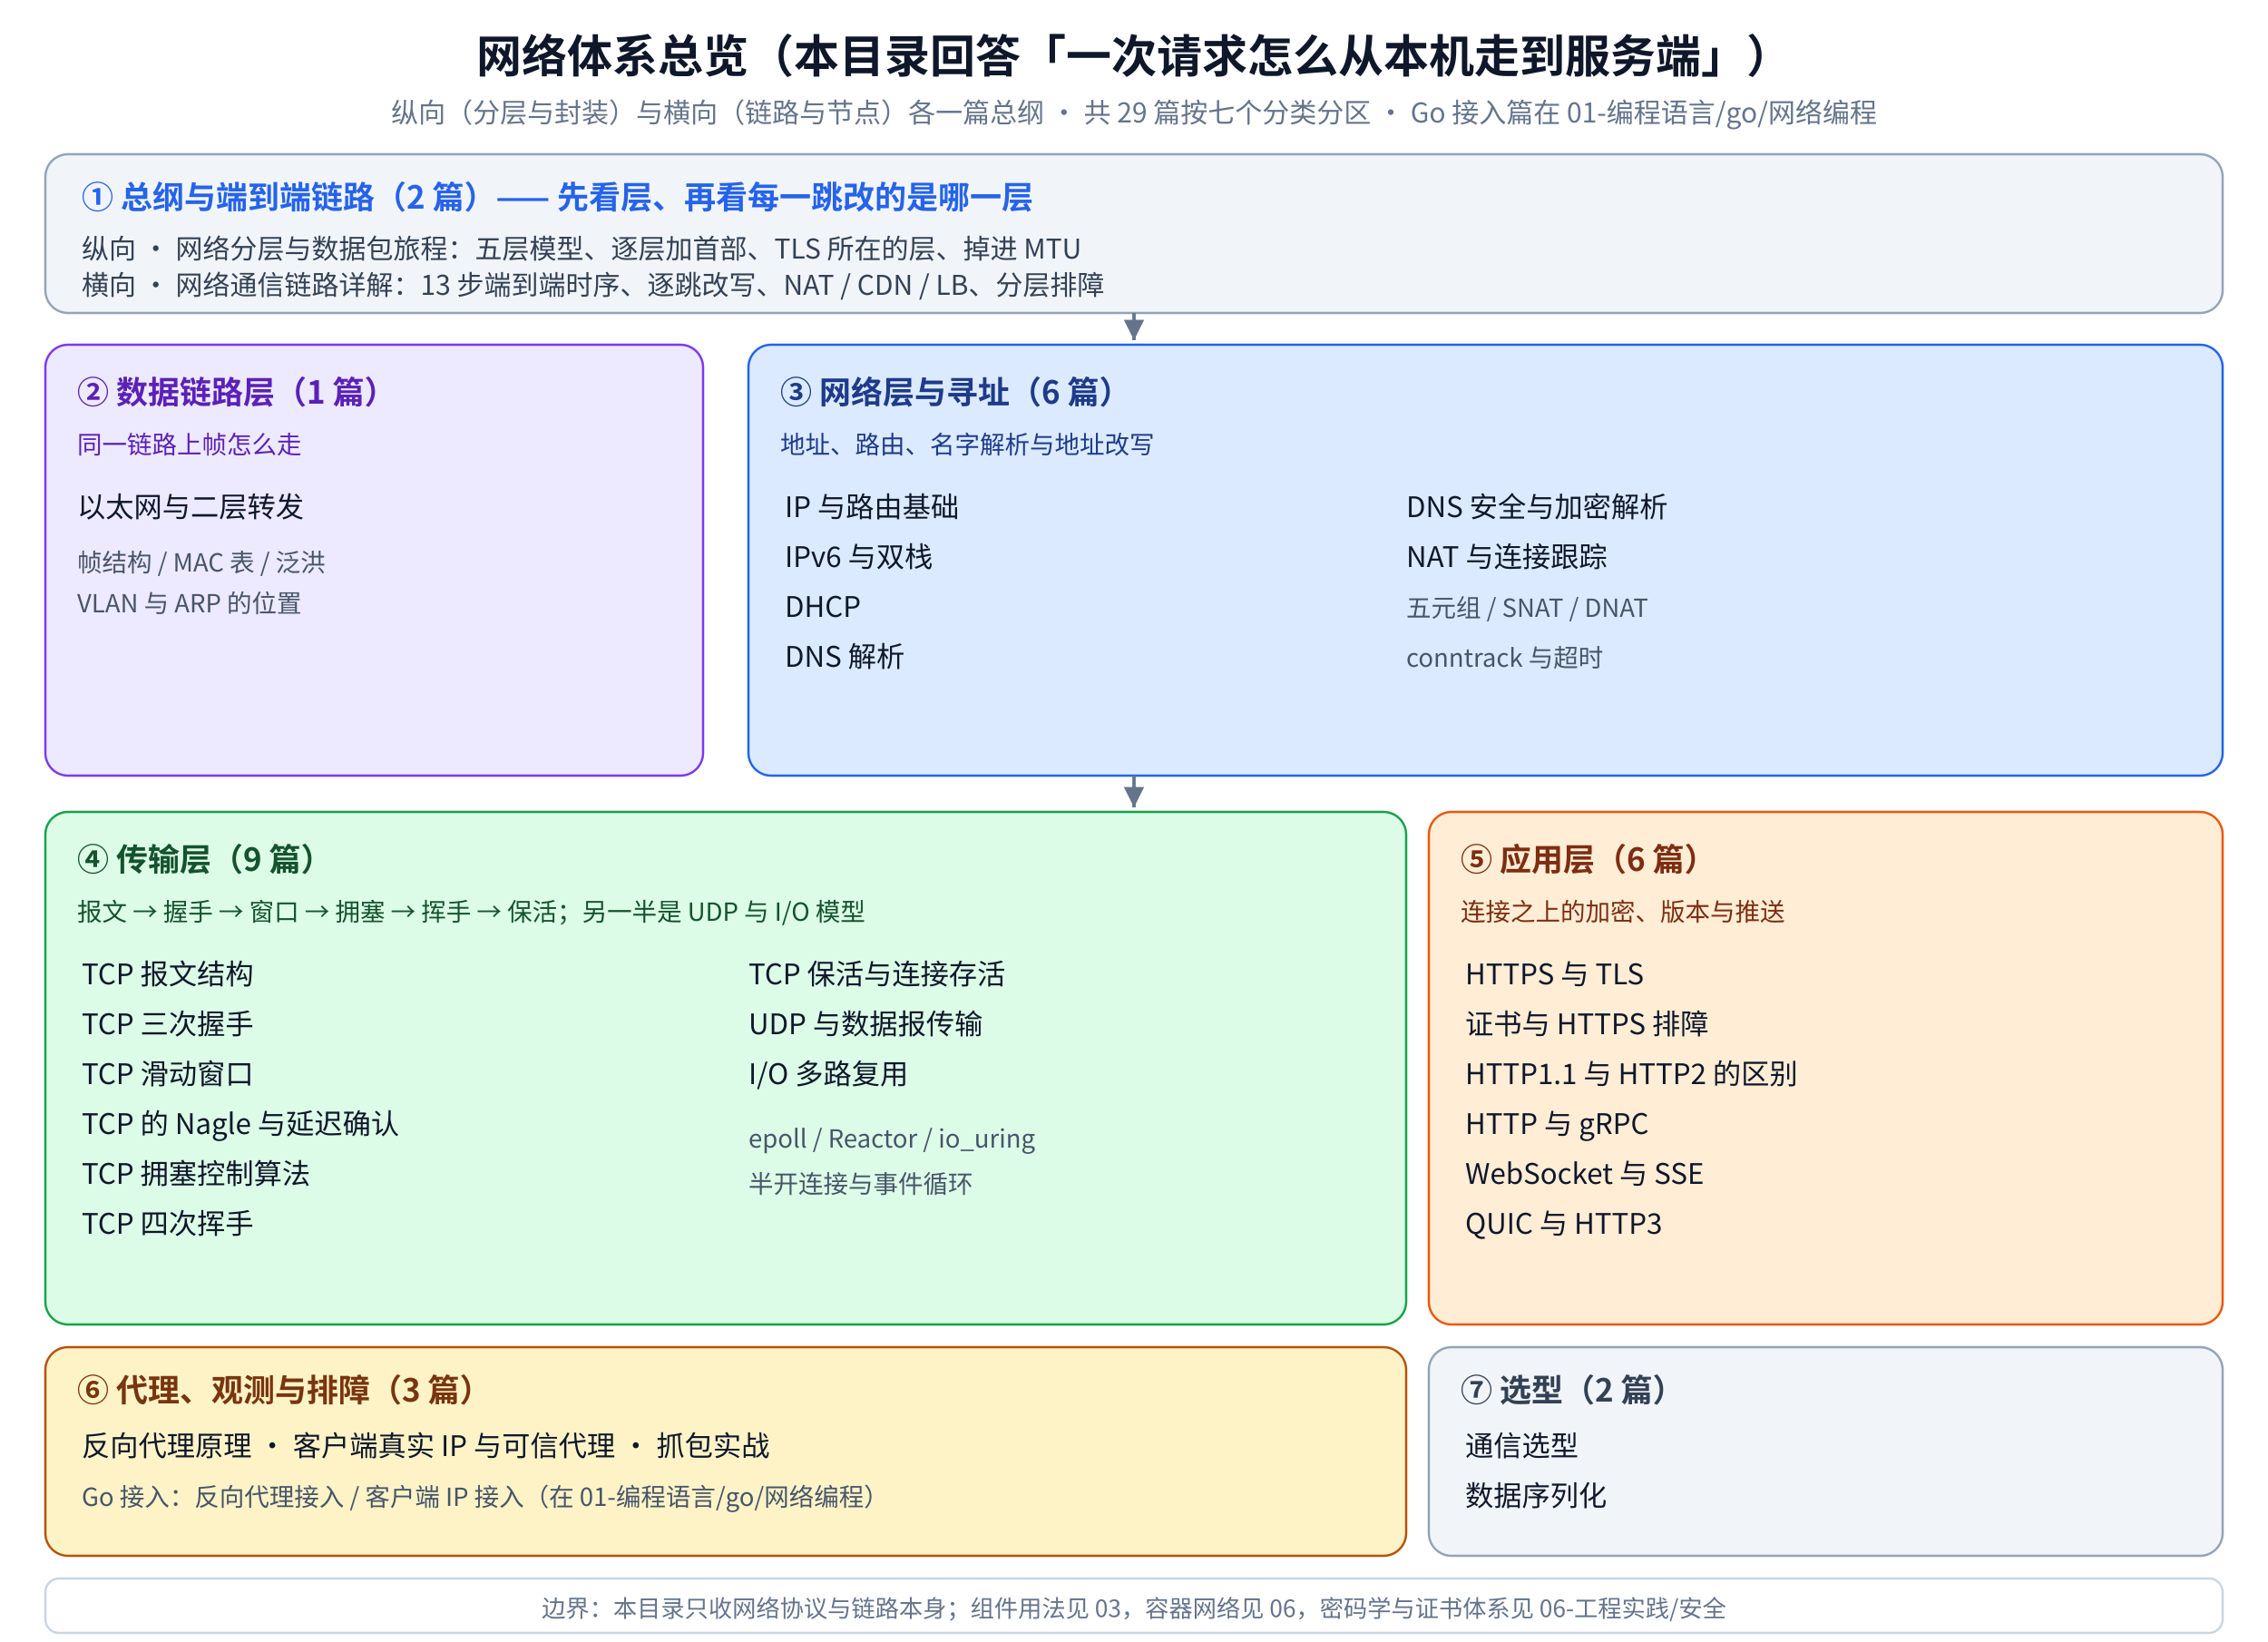
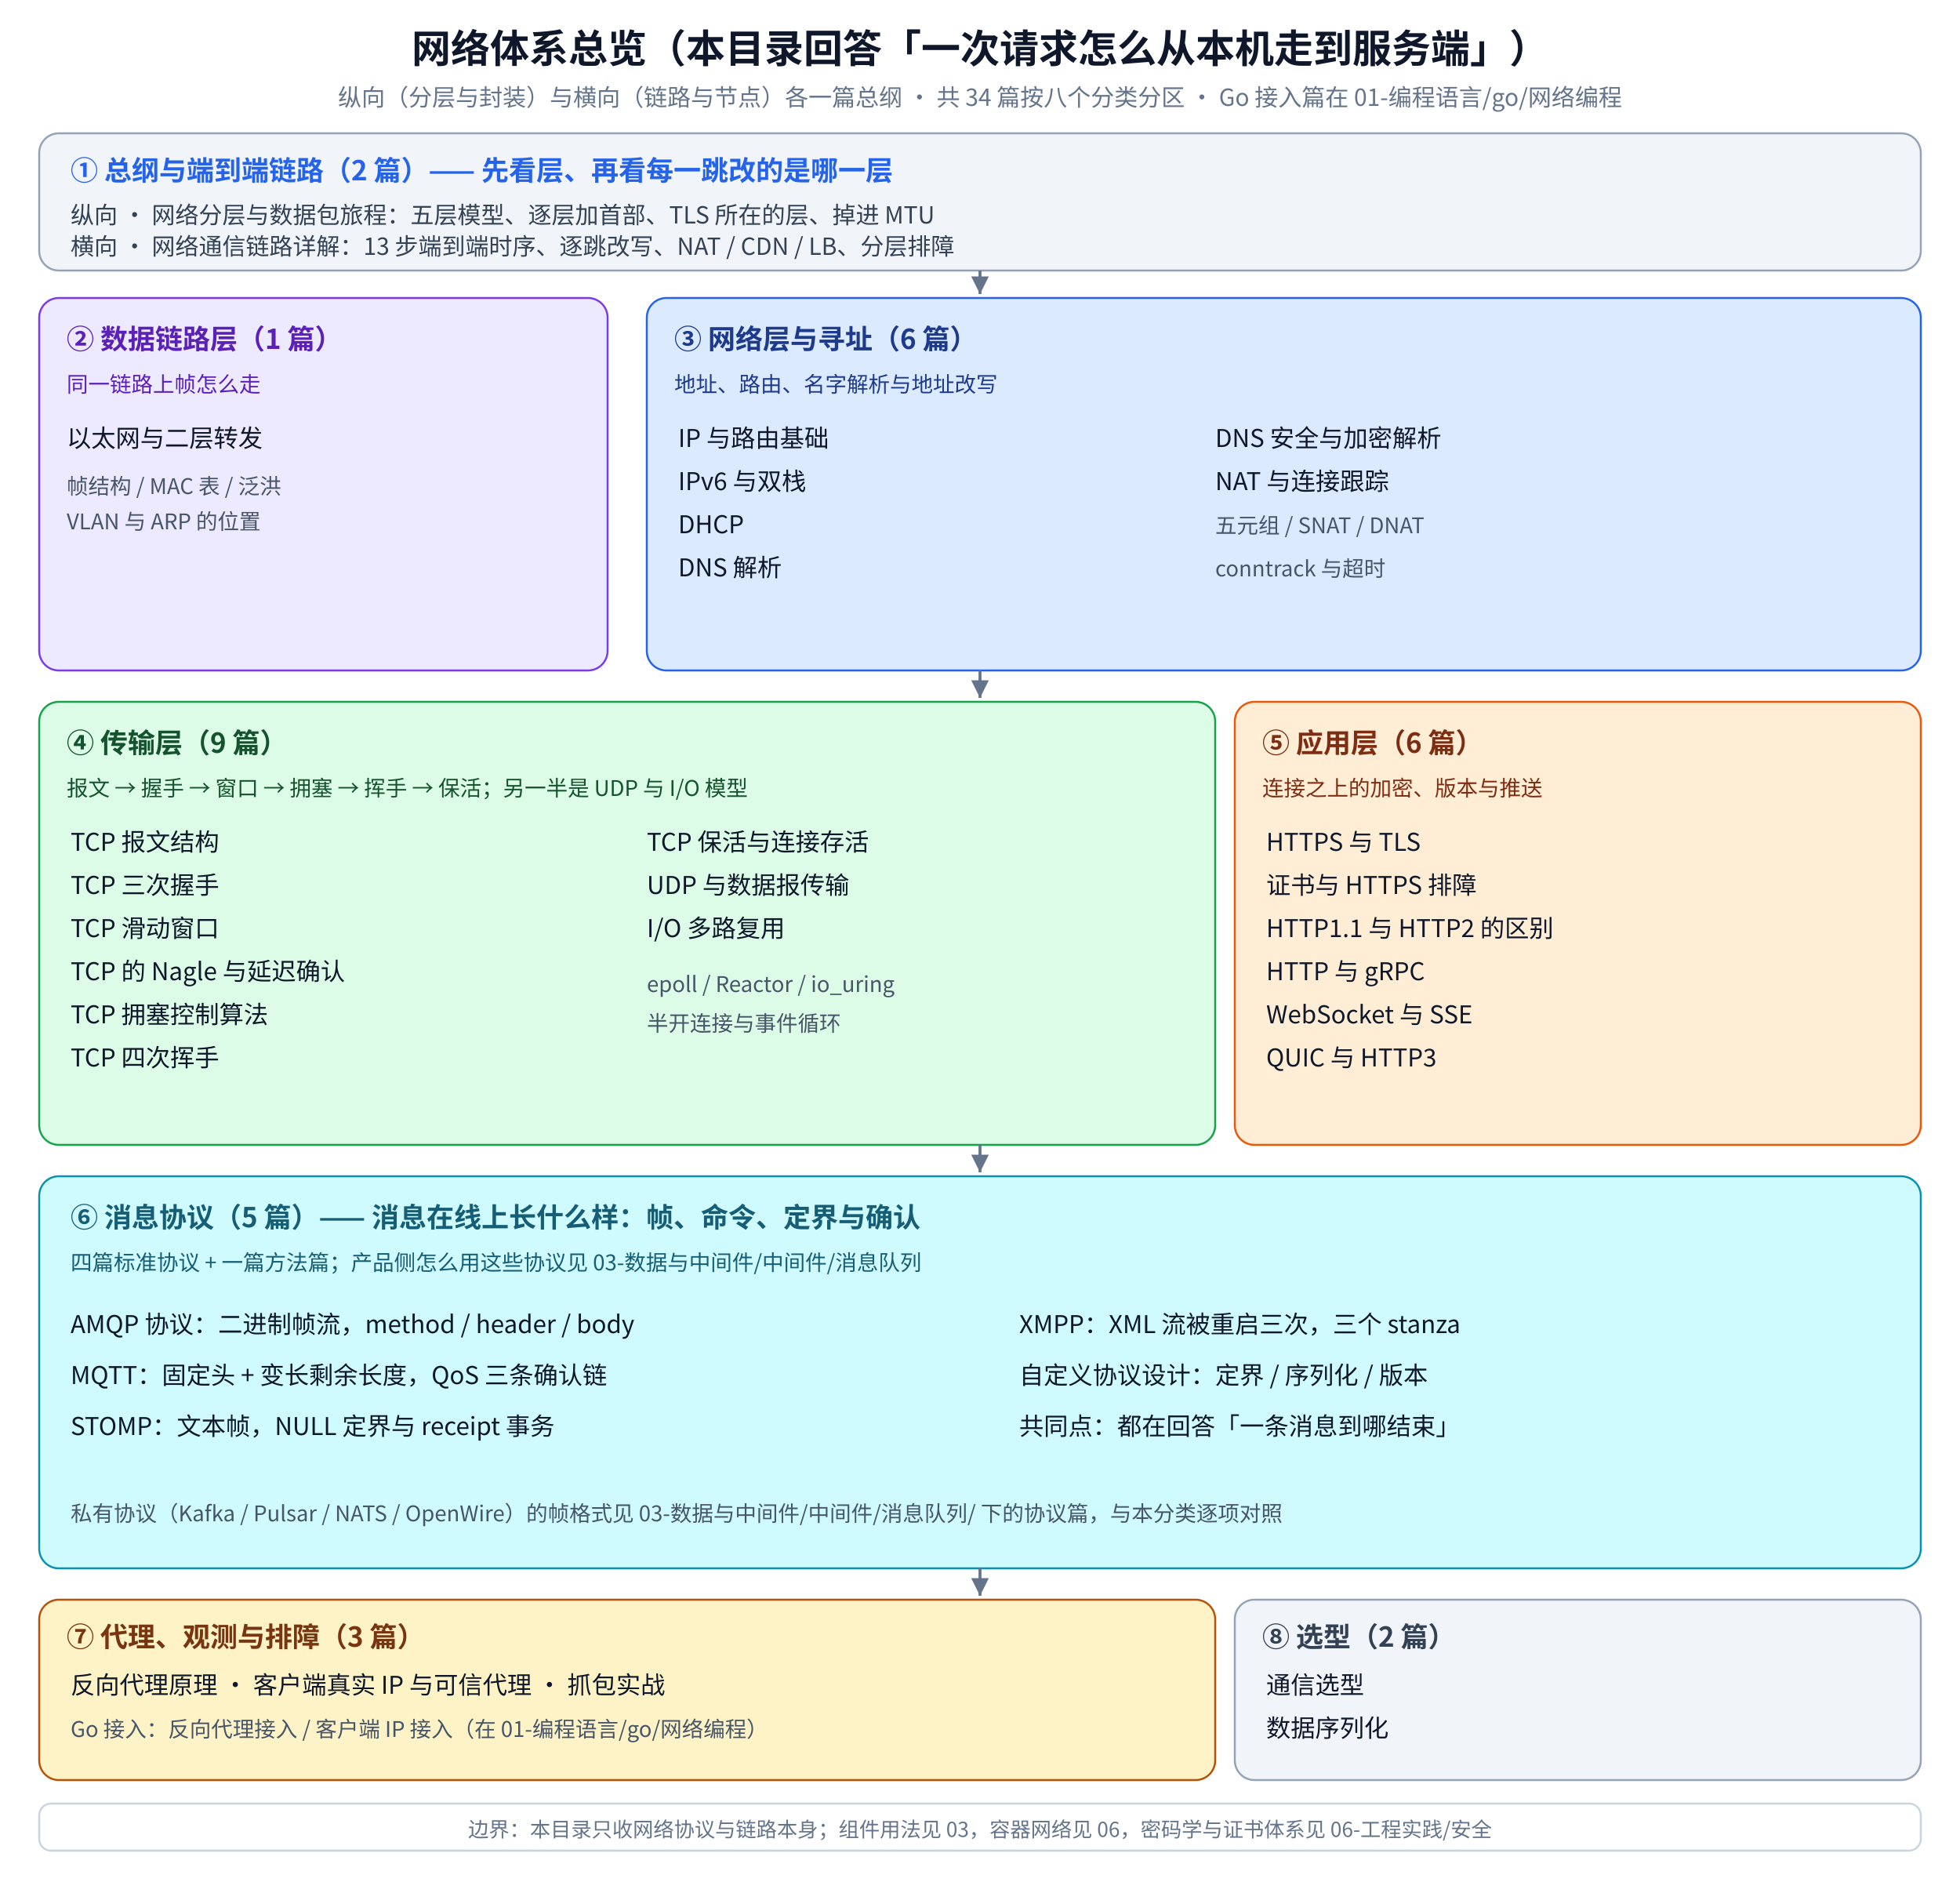
- <svg xmlns="http://www.w3.org/2000/svg" viewBox="0 0 1000 724" width="1000" height="724" font-family="Microsoft YaHei, PingFang SC, Noto Sans CJK SC, sans-serif">
+ <svg xmlns="http://www.w3.org/2000/svg" viewBox="0 0 1000 960" width="1000" height="960" font-family="Microsoft YaHei, PingFang SC, Noto Sans CJK SC, sans-serif">
  <defs>
    <marker id="arw" markerWidth="8" markerHeight="8" refX="6" refY="3" orient="auto">
      <path d="M0,0 L6,3 L0,6 Z" fill="#64748b" />
    </marker>
  </defs>
-   <rect width="1000" height="724" fill="#ffffff" />
+   <rect width="1000" height="960" fill="#ffffff" />
  <text x="500" y="32" text-anchor="middle" font-size="20" font-weight="bold" fill="#0f172a">网络体系总览（本目录回答「一次请求怎么从本机走到服务端」）</text>
-   <text x="500" y="54" text-anchor="middle" font-size="12" fill="#64748b">纵向（分层与封装）与横向（链路与节点）各一篇总纲 · 共 29 篇按七个分类分区 · Go 接入篇在 01-编程语言/go/网络编程</text>
+   <text x="500" y="54" text-anchor="middle" font-size="12" fill="#64748b">纵向（分层与封装）与横向（链路与节点）各一篇总纲 · 共 34 篇按八个分类分区 · Go 接入篇在 01-编程语言/go/网络编程</text>
  <rect x="20" y="68" width="960" height="70" rx="10" fill="#f1f5f9" stroke="#94a3b8" />
  <text x="36" y="92" font-size="14" font-weight="bold" fill="#2563eb">① 总纲与端到端链路（2 篇）—— 先看层、再看每一跳改的是哪一层</text>
  <text x="36" y="114" font-size="12" fill="#334155">纵向 · 网络分层与数据包旅程：五层模型、逐层加首部、TLS 所在的层、掉进 MTU</text>
  <text x="36" y="130" font-size="12" fill="#334155">横向 · 网络通信链路详解：13 步端到端时序、逐跳改写、NAT / CDN / LB、分层排障</text>
  <line x1="500" y1="138" x2="500" y2="150" stroke="#64748b" stroke-width="1.5" marker-end="url(#arw)" />
  <rect x="20" y="152" width="290" height="190" rx="10" fill="#ede9fe" stroke="#7c3aed" />
  <text x="34" y="178" font-size="14" font-weight="bold" fill="#5b21b6">② 数据链路层（1 篇）</text>
  <text x="34" y="200" font-size="11" fill="#5b21b6">同一链路上帧怎么走</text>
  <text x="34" y="228" font-size="12.5" fill="#0f172a">以太网与二层转发</text>
  <text x="34" y="252" font-size="11" fill="#475569">帧结构 / MAC 表 / 泛洪</text>
  <text x="34" y="270" font-size="11" fill="#475569">VLAN 与 ARP 的位置</text>
  <rect x="330" y="152" width="650" height="190" rx="10" fill="#dbeafe" stroke="#2563eb" />
  <text x="344" y="178" font-size="14" font-weight="bold" fill="#1e3a8a">③ 网络层与寻址（6 篇）</text>
  <text x="344" y="200" font-size="11" fill="#1e3a8a">地址、路由、名字解析与地址改写</text>
  <text x="346" y="228" font-size="12.5" fill="#0f172a">IP 与路由基础</text>
  <text x="346" y="250" font-size="12.5" fill="#0f172a">IPv6 与双栈</text>
  <text x="346" y="272" font-size="12.5" fill="#0f172a">DHCP</text>
  <text x="346" y="294" font-size="12.5" fill="#0f172a">DNS 解析</text>
  <text x="620" y="228" font-size="12.5" fill="#0f172a">DNS 安全与加密解析</text>
  <text x="620" y="250" font-size="12.5" fill="#0f172a">NAT 与连接跟踪</text>
  <text x="620" y="272" font-size="11" fill="#475569">五元组 / SNAT / DNAT</text>
  <text x="620" y="294" font-size="11" fill="#475569">conntrack 与超时</text>
  <line x1="500" y1="342" x2="500" y2="356" stroke="#64748b" stroke-width="1.5" marker-end="url(#arw)" />
  <rect x="20" y="358" width="600" height="226" rx="10" fill="#dcfce7" stroke="#16a34a" />
  <text x="34" y="384" font-size="14" font-weight="bold" fill="#14532d">④ 传输层（9 篇）</text>
  <text x="34" y="406" font-size="11" fill="#14532d">报文 → 握手 → 窗口 → 拥塞 → 挥手 → 保活；另一半是 UDP 与 I/O 模型</text>
  <text x="36" y="434" font-size="12.5" fill="#0f172a">TCP 报文结构</text>
  <text x="36" y="456" font-size="12.5" fill="#0f172a">TCP 三次握手</text>
  <text x="36" y="478" font-size="12.5" fill="#0f172a">TCP 滑动窗口</text>
  <text x="36" y="500" font-size="12.5" fill="#0f172a">TCP 的 Nagle 与延迟确认</text>
  <text x="36" y="522" font-size="12.5" fill="#0f172a">TCP 拥塞控制算法</text>
  <text x="36" y="544" font-size="12.5" fill="#0f172a">TCP 四次挥手</text>
  <text x="330" y="434" font-size="12.5" fill="#0f172a">TCP 保活与连接存活</text>
  <text x="330" y="456" font-size="12.5" fill="#0f172a">UDP 与数据报传输</text>
  <text x="330" y="478" font-size="12.5" fill="#0f172a">I/O 多路复用</text>
  <text x="330" y="506" font-size="11" fill="#475569">epoll / Reactor / io_uring</text>
  <text x="330" y="526" font-size="11" fill="#475569">半开连接与事件循环</text>
  <rect x="630" y="358" width="350" height="226" rx="10" fill="#ffedd5" stroke="#ea580c" />
  <text x="644" y="384" font-size="14" font-weight="bold" fill="#7c2d12">⑤ 应用层（6 篇）</text>
  <text x="644" y="406" font-size="11" fill="#7c2d12">连接之上的加密、版本与推送</text>
  <text x="646" y="434" font-size="12.5" fill="#0f172a">HTTPS 与 TLS</text>
  <text x="646" y="456" font-size="12.5" fill="#0f172a">证书与 HTTPS 排障</text>
  <text x="646" y="478" font-size="12.5" fill="#0f172a">HTTP1.1 与 HTTP2 的区别</text>
  <text x="646" y="500" font-size="12.5" fill="#0f172a">HTTP 与 gRPC</text>
  <text x="646" y="522" font-size="12.5" fill="#0f172a">WebSocket 与 SSE</text>
  <text x="646" y="544" font-size="12.5" fill="#0f172a">QUIC 与 HTTP3</text>
-   <rect x="20" y="594" width="600" height="92" rx="10" fill="#fef3c7" stroke="#b45309" />
-   <text x="34" y="618" font-size="14" font-weight="bold" fill="#78350f">⑥ 代理、观测与排障（3 篇）</text>
-   <text x="36" y="642" font-size="12.5" fill="#0f172a">反向代理原理 · 客户端真实 IP 与可信代理 · 抓包实战</text>
-   <text x="36" y="664" font-size="11" fill="#475569">Go 接入：反向代理接入 / 客户端 IP 接入（在 01-编程语言/go/网络编程）</text>
-   <rect x="630" y="594" width="350" height="92" rx="10" fill="#f1f5f9" stroke="#94a3b8" />
-   <text x="644" y="618" font-size="14" font-weight="bold" fill="#334155">⑦ 选型（2 篇）</text>
-   <text x="646" y="642" font-size="12.5" fill="#0f172a">通信选型</text>
-   <text x="646" y="664" font-size="12.5" fill="#0f172a">数据序列化</text>
-   <rect x="20" y="696" width="960" height="24" rx="6" fill="#ffffff" stroke="#cbd5e1" />
-   <text x="500" y="713" text-anchor="middle" font-size="10.5" fill="#64748b">边界：本目录只收网络协议与链路本身；组件用法见 03，容器网络见 06，密码学与证书体系见 06-工程实践/安全</text>
+   <line x1="500" y1="584" x2="500" y2="598" stroke="#64748b" stroke-width="1.5" marker-end="url(#arw)" />
+   <rect x="20" y="600" width="960" height="200" rx="10" fill="#cffafe" stroke="#0891b2" />
+   <text x="36" y="626" font-size="14" font-weight="bold" fill="#155e75">⑥ 消息协议（5 篇）—— 消息在线上长什么样：帧、命令、定界与确认</text>
+   <text x="36" y="648" font-size="11" fill="#155e75">四篇标准协议 + 一篇方法篇；产品侧怎么用这些协议见 03-数据与中间件/中间件/消息队列</text>
+   <text x="36" y="680" font-size="12.5" fill="#0f172a">AMQP 协议：二进制帧流，method / header / body</text>
+   <text x="36" y="706" font-size="12.5" fill="#0f172a">MQTT：固定头 + 变长剩余长度，QoS 三条确认链</text>
+   <text x="36" y="732" font-size="12.5" fill="#0f172a">STOMP：文本帧，NULL 定界与 receipt 事务</text>
+   <text x="520" y="680" font-size="12.5" fill="#0f172a">XMPP：XML 流被重启三次，三个 stanza</text>
+   <text x="520" y="706" font-size="12.5" fill="#0f172a">自定义协议设计：定界 / 序列化 / 版本</text>
+   <text x="520" y="732" font-size="12.5" fill="#0f172a">共同点：都在回答「一条消息到哪结束」</text>
+   <text x="36" y="776" font-size="11" fill="#475569">私有协议（Kafka / Pulsar / NATS / OpenWire）的帧格式见 03-数据与中间件/中间件/消息队列/ 下的协议篇，与本分类逐项对照</text>
+   <line x1="500" y1="800" x2="500" y2="814" stroke="#64748b" stroke-width="1.5" marker-end="url(#arw)" />
+   <rect x="20" y="816" width="600" height="92" rx="10" fill="#fef3c7" stroke="#b45309" />
+   <text x="34" y="840" font-size="14" font-weight="bold" fill="#78350f">⑦ 代理、观测与排障（3 篇）</text>
+   <text x="36" y="864" font-size="12.5" fill="#0f172a">反向代理原理 · 客户端真实 IP 与可信代理 · 抓包实战</text>
+   <text x="36" y="886" font-size="11" fill="#475569">Go 接入：反向代理接入 / 客户端 IP 接入（在 01-编程语言/go/网络编程）</text>
+   <rect x="630" y="816" width="350" height="92" rx="10" fill="#f1f5f9" stroke="#94a3b8" />
+   <text x="644" y="840" font-size="14" font-weight="bold" fill="#334155">⑧ 选型（2 篇）</text>
+   <text x="646" y="864" font-size="12.5" fill="#0f172a">通信选型</text>
+   <text x="646" y="886" font-size="12.5" fill="#0f172a">数据序列化</text>
+   <rect x="20" y="920" width="960" height="24" rx="6" fill="#ffffff" stroke="#cbd5e1" />
+   <text x="500" y="937" text-anchor="middle" font-size="10.5" fill="#64748b">边界：本目录只收网络协议与链路本身；组件用法见 03，容器网络见 06，密码学与证书体系见 06-工程实践/安全</text>
</svg>
